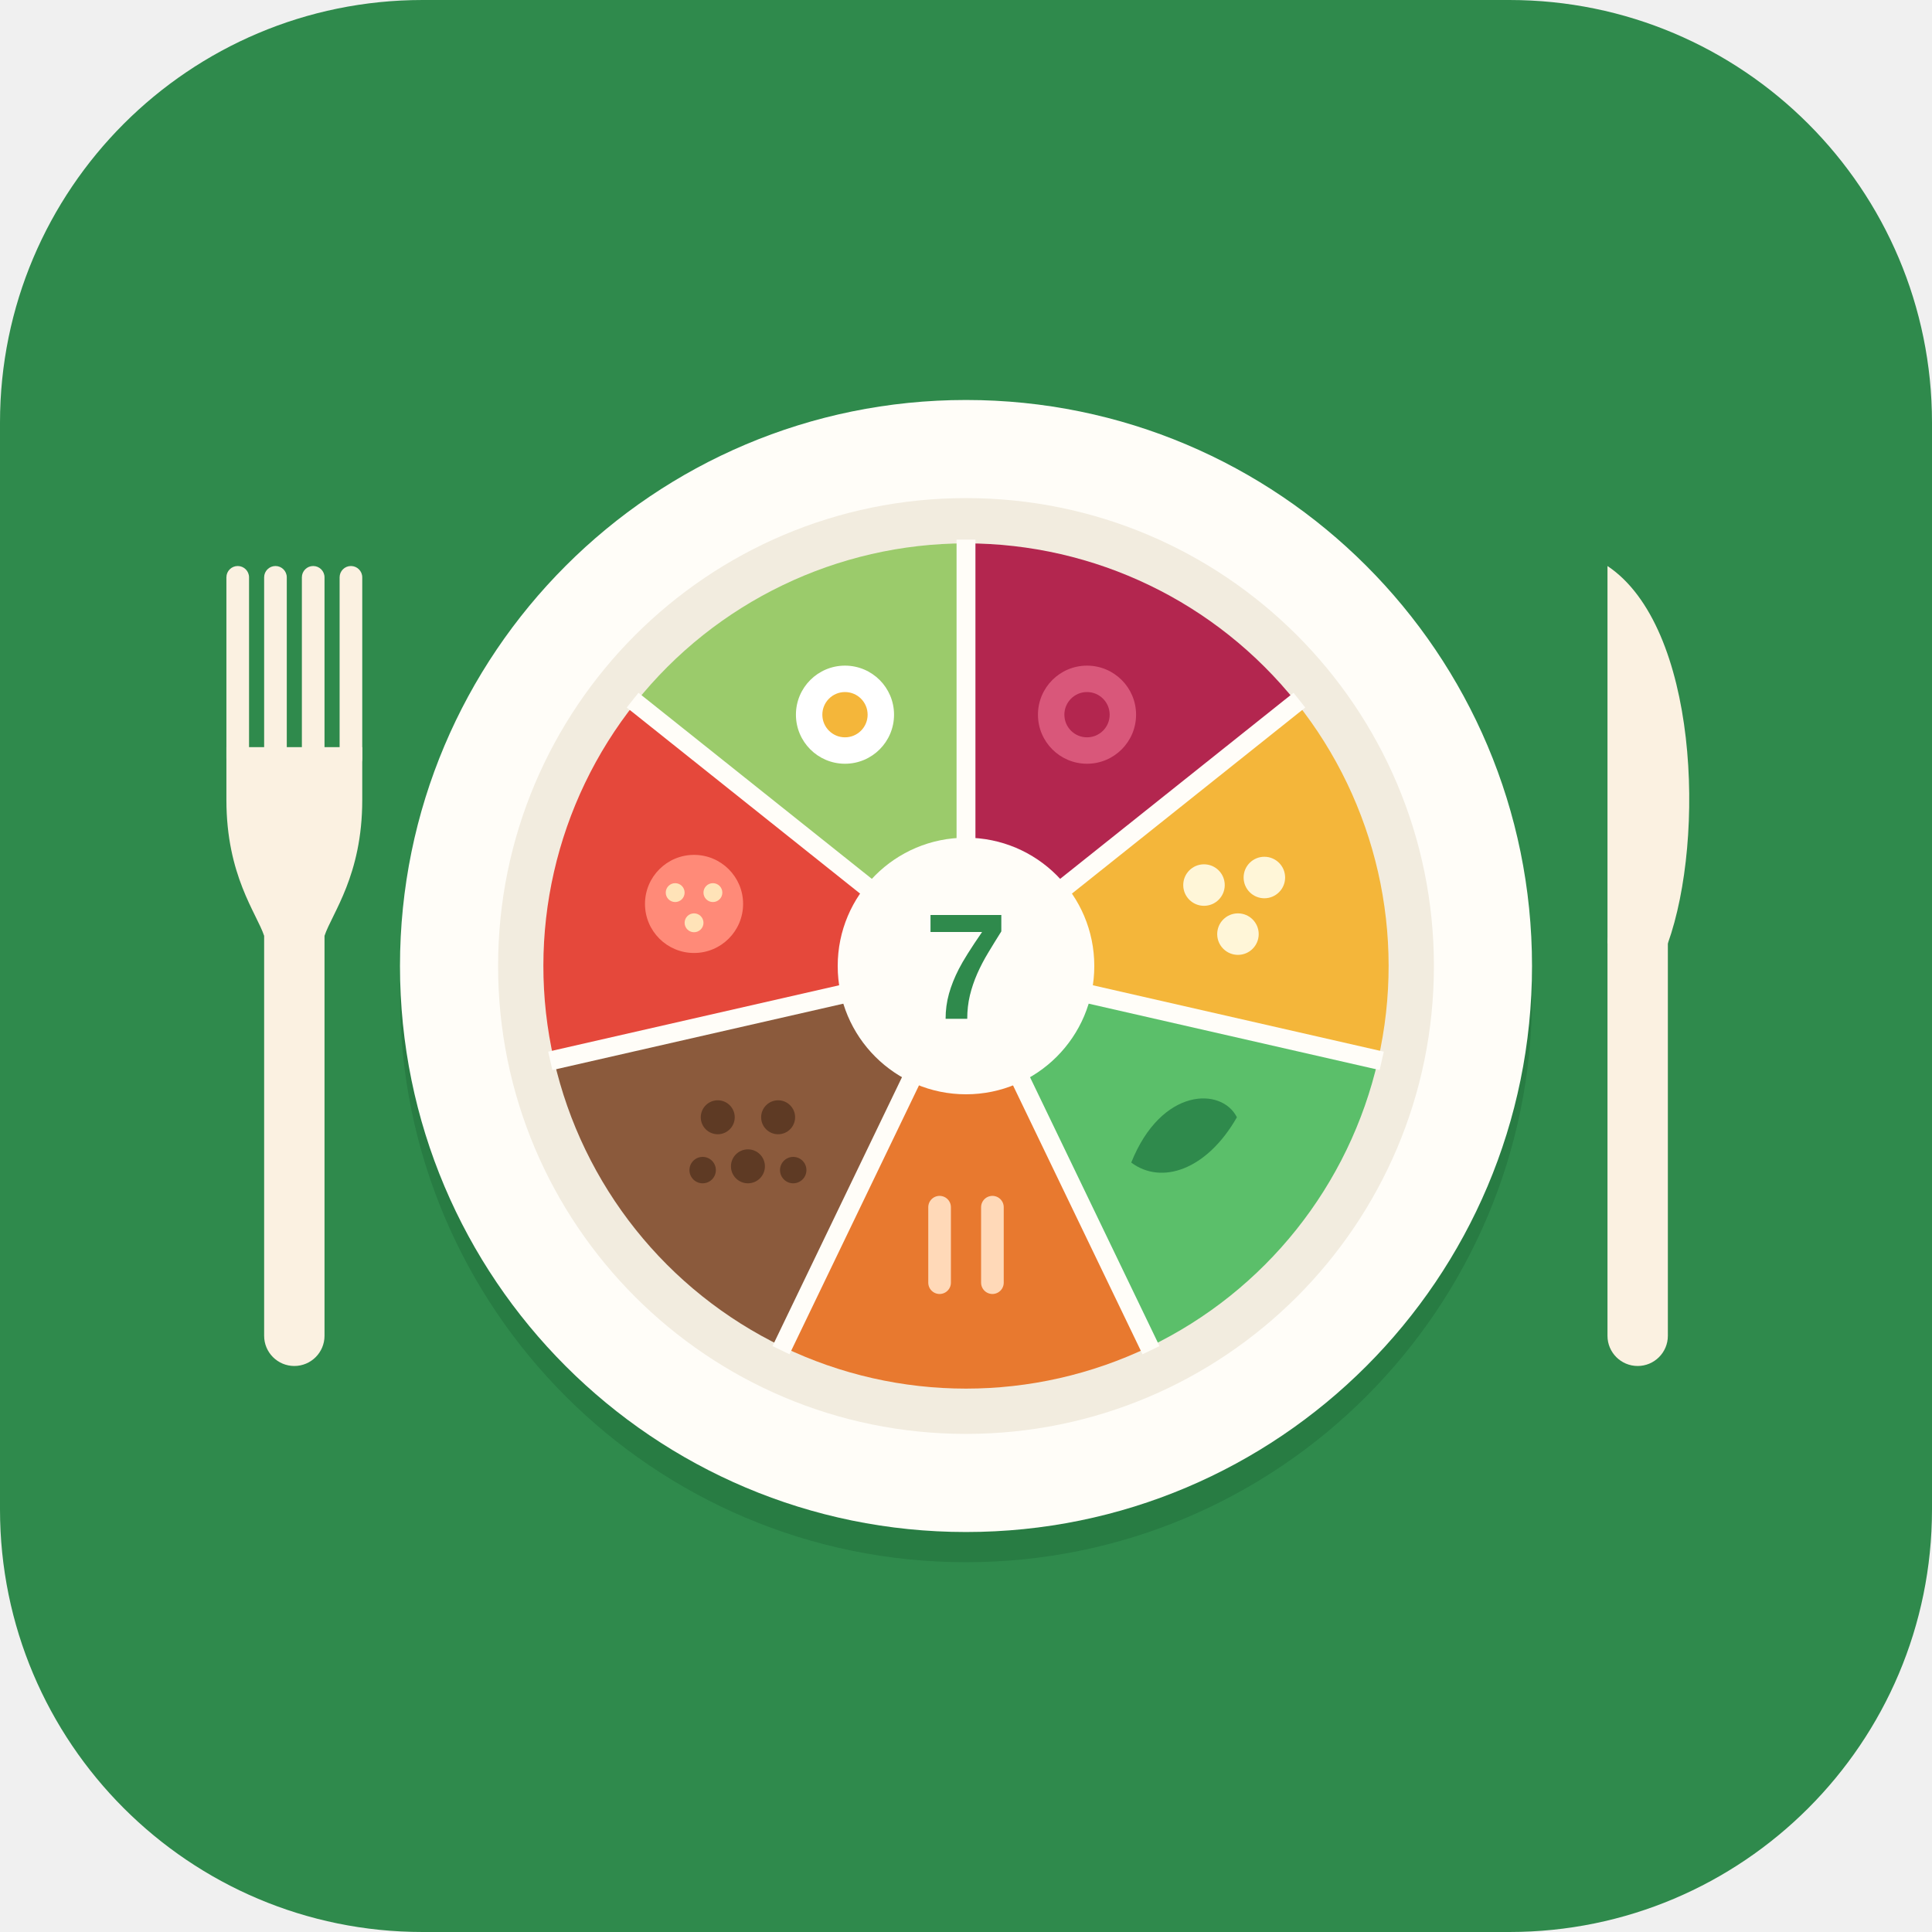
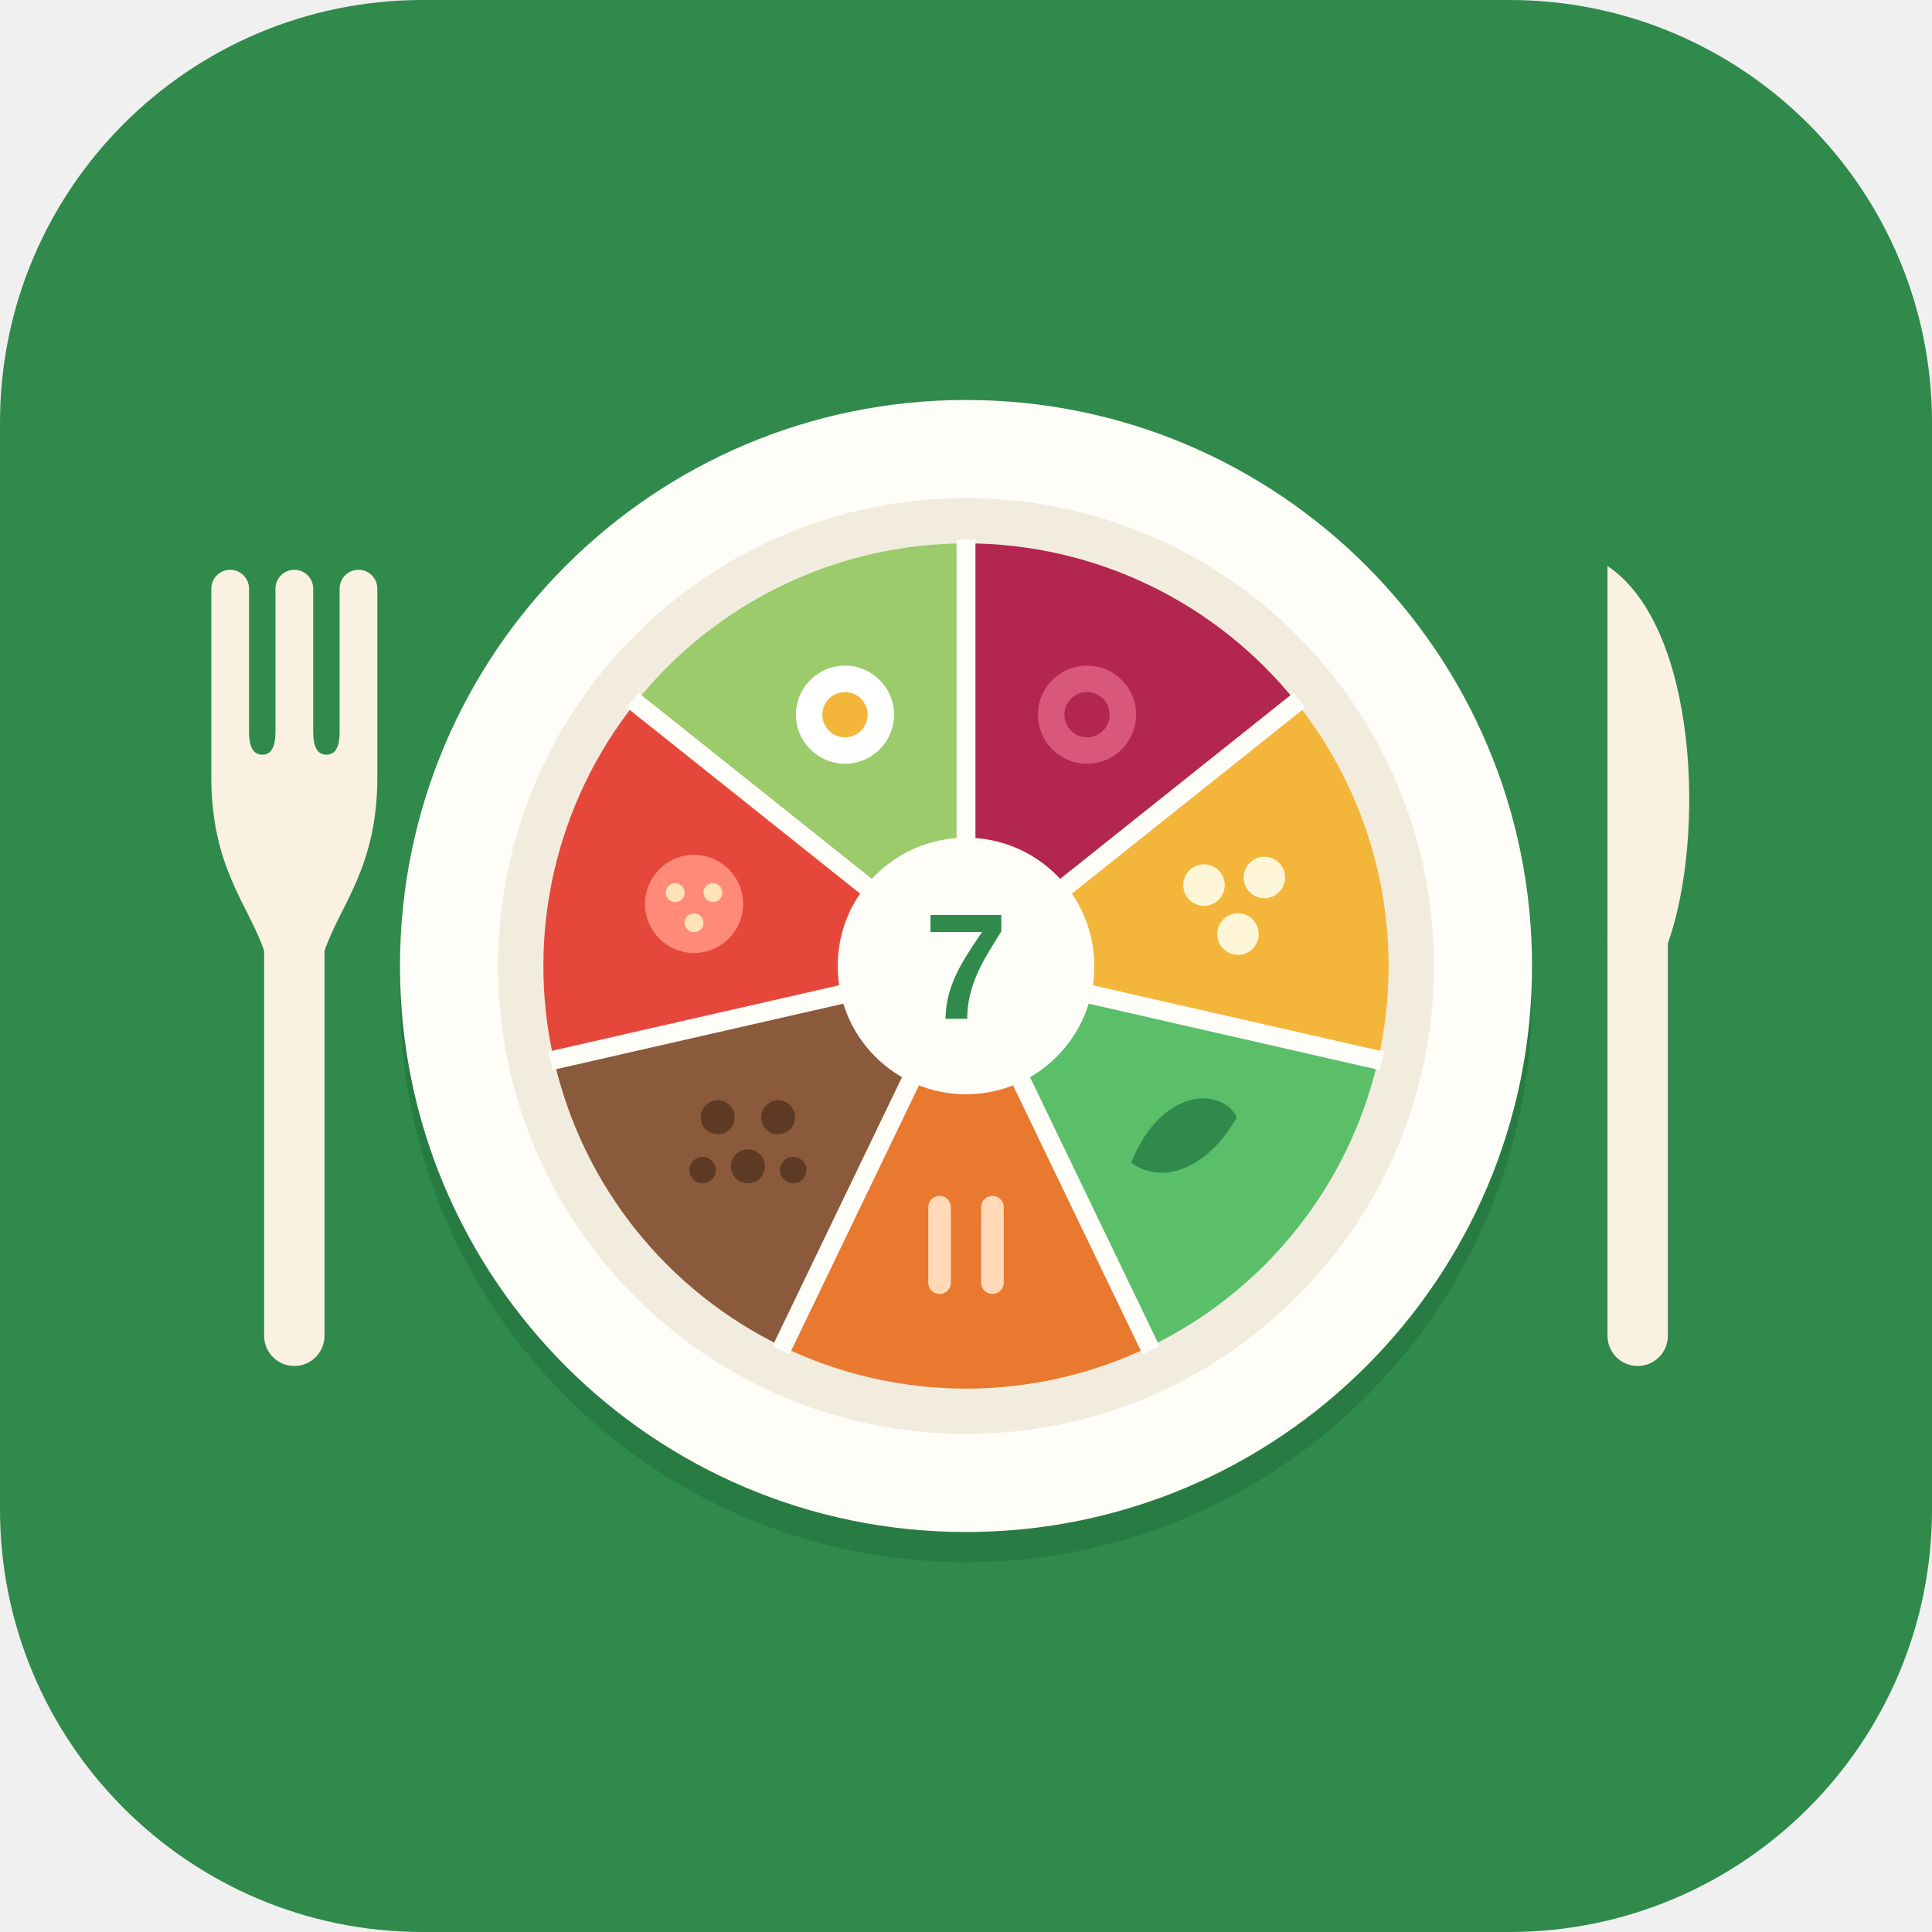
<svg xmlns="http://www.w3.org/2000/svg" viewBox="0 0 512 512">
  <rect width="512" height="512" rx="112" fill="#2F8A4C" />
  <g fill="#FBF1E1">
    <g transform="translate(78 0)">
-       <rect x="-18" y="150" width="6" height="54" rx="3" />
-       <rect x="-8" y="150" width="6" height="54" rx="3" />
-       <rect x="2" y="150" width="6" height="54" rx="3" />
-       <rect x="12" y="150" width="6" height="54" rx="3" />
-       <path d="M-18 198 H18 V212 C18 232 10 242 8 248 V354 a8 8 0 0 1 -16 0 V248 C-10 242 -18 232 -18 212 Z" />
+       <path d="M-22 156 a5 5 0 0 1 10 0 V194 q0 6 3.5 6 q3.5 0 3.5 -6 V156 a5 5 0 0 1 10 0 V194 q0 6 3.5 6 q3.5 0 3.5 -6 V156 a5 5 0 0 1 10 0 V206 C22 230 12 240 8 252 V354 a8 8 0 0 1 -16 0 V252 C-12 240 -22 230 -22 206 Z" />
    </g>
    <g transform="translate(434 0)">
      <path d="M-8 150 C16 166 18 222 8 250 H-8 Z" />
      <rect x="-8" y="242" width="16" height="120" rx="8" />
    </g>
  </g>
  <circle cx="256" cy="264" r="150" fill="#1E6A38" opacity=".45" />
  <circle cx="256" cy="256" r="150" fill="#FFFDF8" />
  <circle cx="256" cy="256" r="124" fill="#F2ECDF" />
  <g>
    <path d="M256 256 L256.00 144.00 A112 112 0 0 1 343.57 186.17 Z" fill="#B3264F" />
    <path d="M256 256 L343.57 186.17 A112 112 0 0 1 365.19 280.92 Z" fill="#F4B63A" />
    <path d="M256 256 L365.19 280.92 A112 112 0 0 1 304.59 356.91 Z" fill="#5BBF6A" />
    <path d="M256 256 L304.59 356.91 A112 112 0 0 1 207.41 356.91 Z" fill="#E8792F" />
    <path d="M256 256 L207.41 356.91 A112 112 0 0 1 146.81 280.92 Z" fill="#8B5A3C" />
    <path d="M256 256 L146.81 280.92 A112 112 0 0 1 168.43 186.17 Z" fill="#E5483B" />
    <path d="M256 256 L168.43 186.17 A112 112 0 0 1 256.00 144.00 Z" fill="#9BCB6B" />
    <path d="M256 256 L256.00 143.00" stroke="#FFFDF8" stroke-width="5" />
    <path d="M256 256 L344.35 185.55" stroke="#FFFDF8" stroke-width="5" />
    <path d="M256 256 L366.17 281.14" stroke="#FFFDF8" stroke-width="5" />
    <path d="M256 256 L305.03 357.81" stroke="#FFFDF8" stroke-width="5" />
    <path d="M256 256 L206.97 357.81" stroke="#FFFDF8" stroke-width="5" />
    <path d="M256 256 L145.83 281.14" stroke="#FFFDF8" stroke-width="5" />
    <path d="M256 256 L167.65 185.55" stroke="#FFFDF8" stroke-width="5" />
    <g transform="translate(288.07 189.40)">
      <circle r="13" fill="#D9577A" />
      <circle r="6" fill="#B3264F" />
    </g>
    <g transform="translate(328.07 239.55)">
      <g fill="#FFF6D8">
        <circle cx="-9" cy="-5" r="5.5" />
        <circle cx="7" cy="-7" r="5.5" />
        <circle cx="0" cy="8" r="5.5" />
      </g>
    </g>
    <g transform="translate(313.79 302.09)">
      <path d="M-14 6 C-6 -14 10 -14 14 -6 C6 8 -6 12 -14 6Z" fill="#2F8A4C" />
    </g>
    <g transform="translate(256.00 329.92)">
      <g stroke="#FFD9B8" stroke-width="6" stroke-linecap="round">
        <path d="M-7 10 V-10" />
        <path d="M7 10 V-10" />
      </g>
    </g>
    <g transform="translate(198.21 302.09)">
      <g fill="#5E3A24">
        <circle cx="-8" cy="-6" r="4.5" />
        <circle cx="8" cy="-6" r="4.5" />
        <circle cx="0" cy="7" r="4.5" />
        <circle cx="-12" cy="8" r="3.5" />
        <circle cx="12" cy="8" r="3.5" />
      </g>
    </g>
    <g transform="translate(183.93 239.55)">
      <circle r="13" fill="#FF8A78" />
      <g fill="#FFE3B8">
        <circle cx="-5" cy="-3" r="2.5" />
        <circle cx="5" cy="-3" r="2.5" />
        <circle cx="0" cy="5" r="2.5" />
      </g>
    </g>
    <g transform="translate(223.93 189.40)">
      <circle r="13" fill="#FFFFFF" />
      <circle r="6" fill="#F4B63A" />
    </g>
  </g>
  <circle cx="256" cy="256" r="34" fill="#FFFDF8" />
  <text x="256" y="270" text-anchor="middle" font-family="Manrope, Arial, sans-serif" font-weight="800" font-size="40" fill="#2F8A4C">7</text>
</svg>
